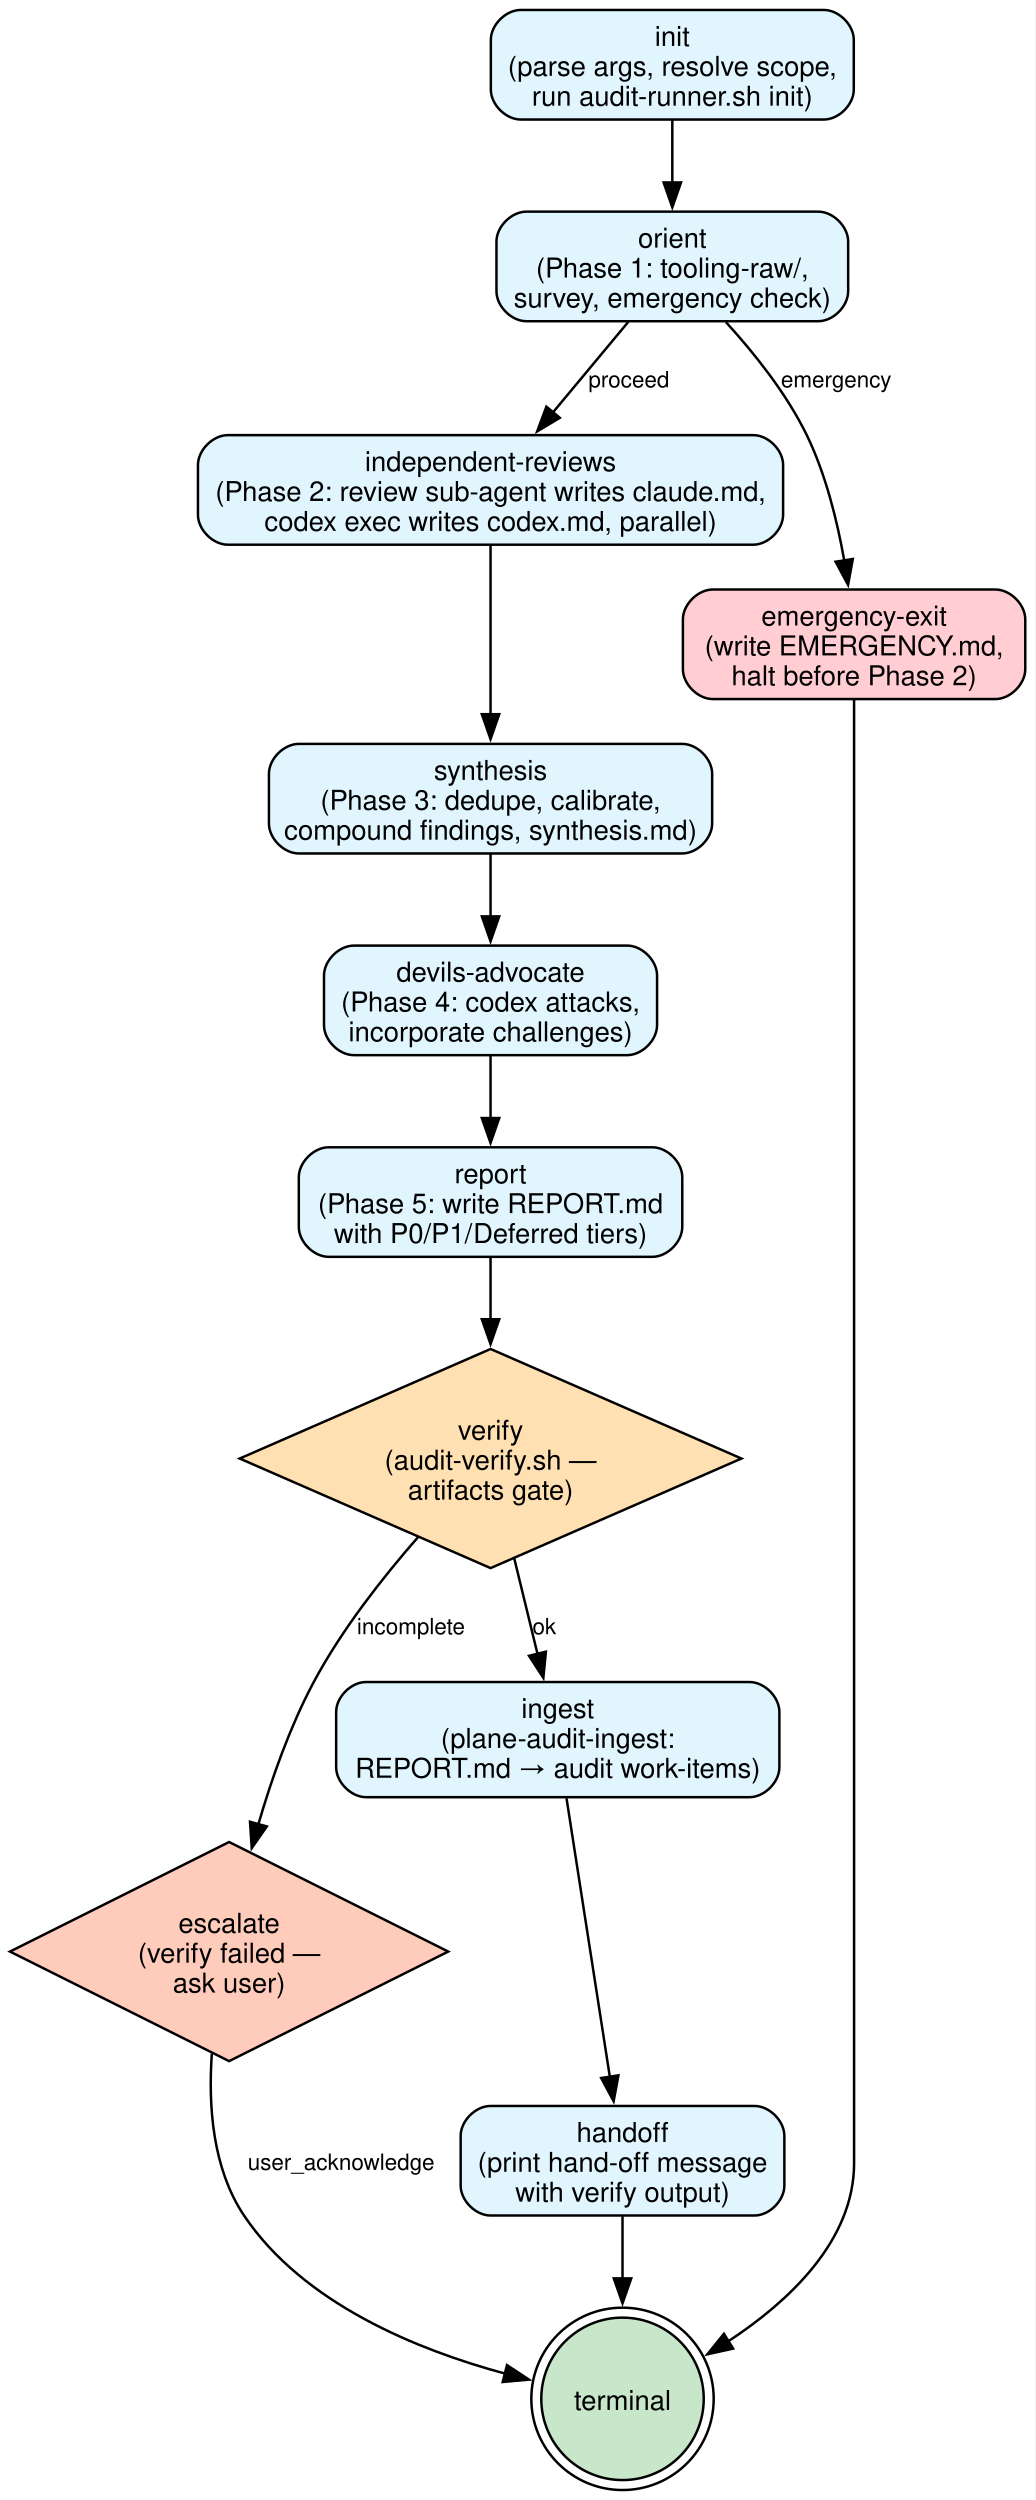
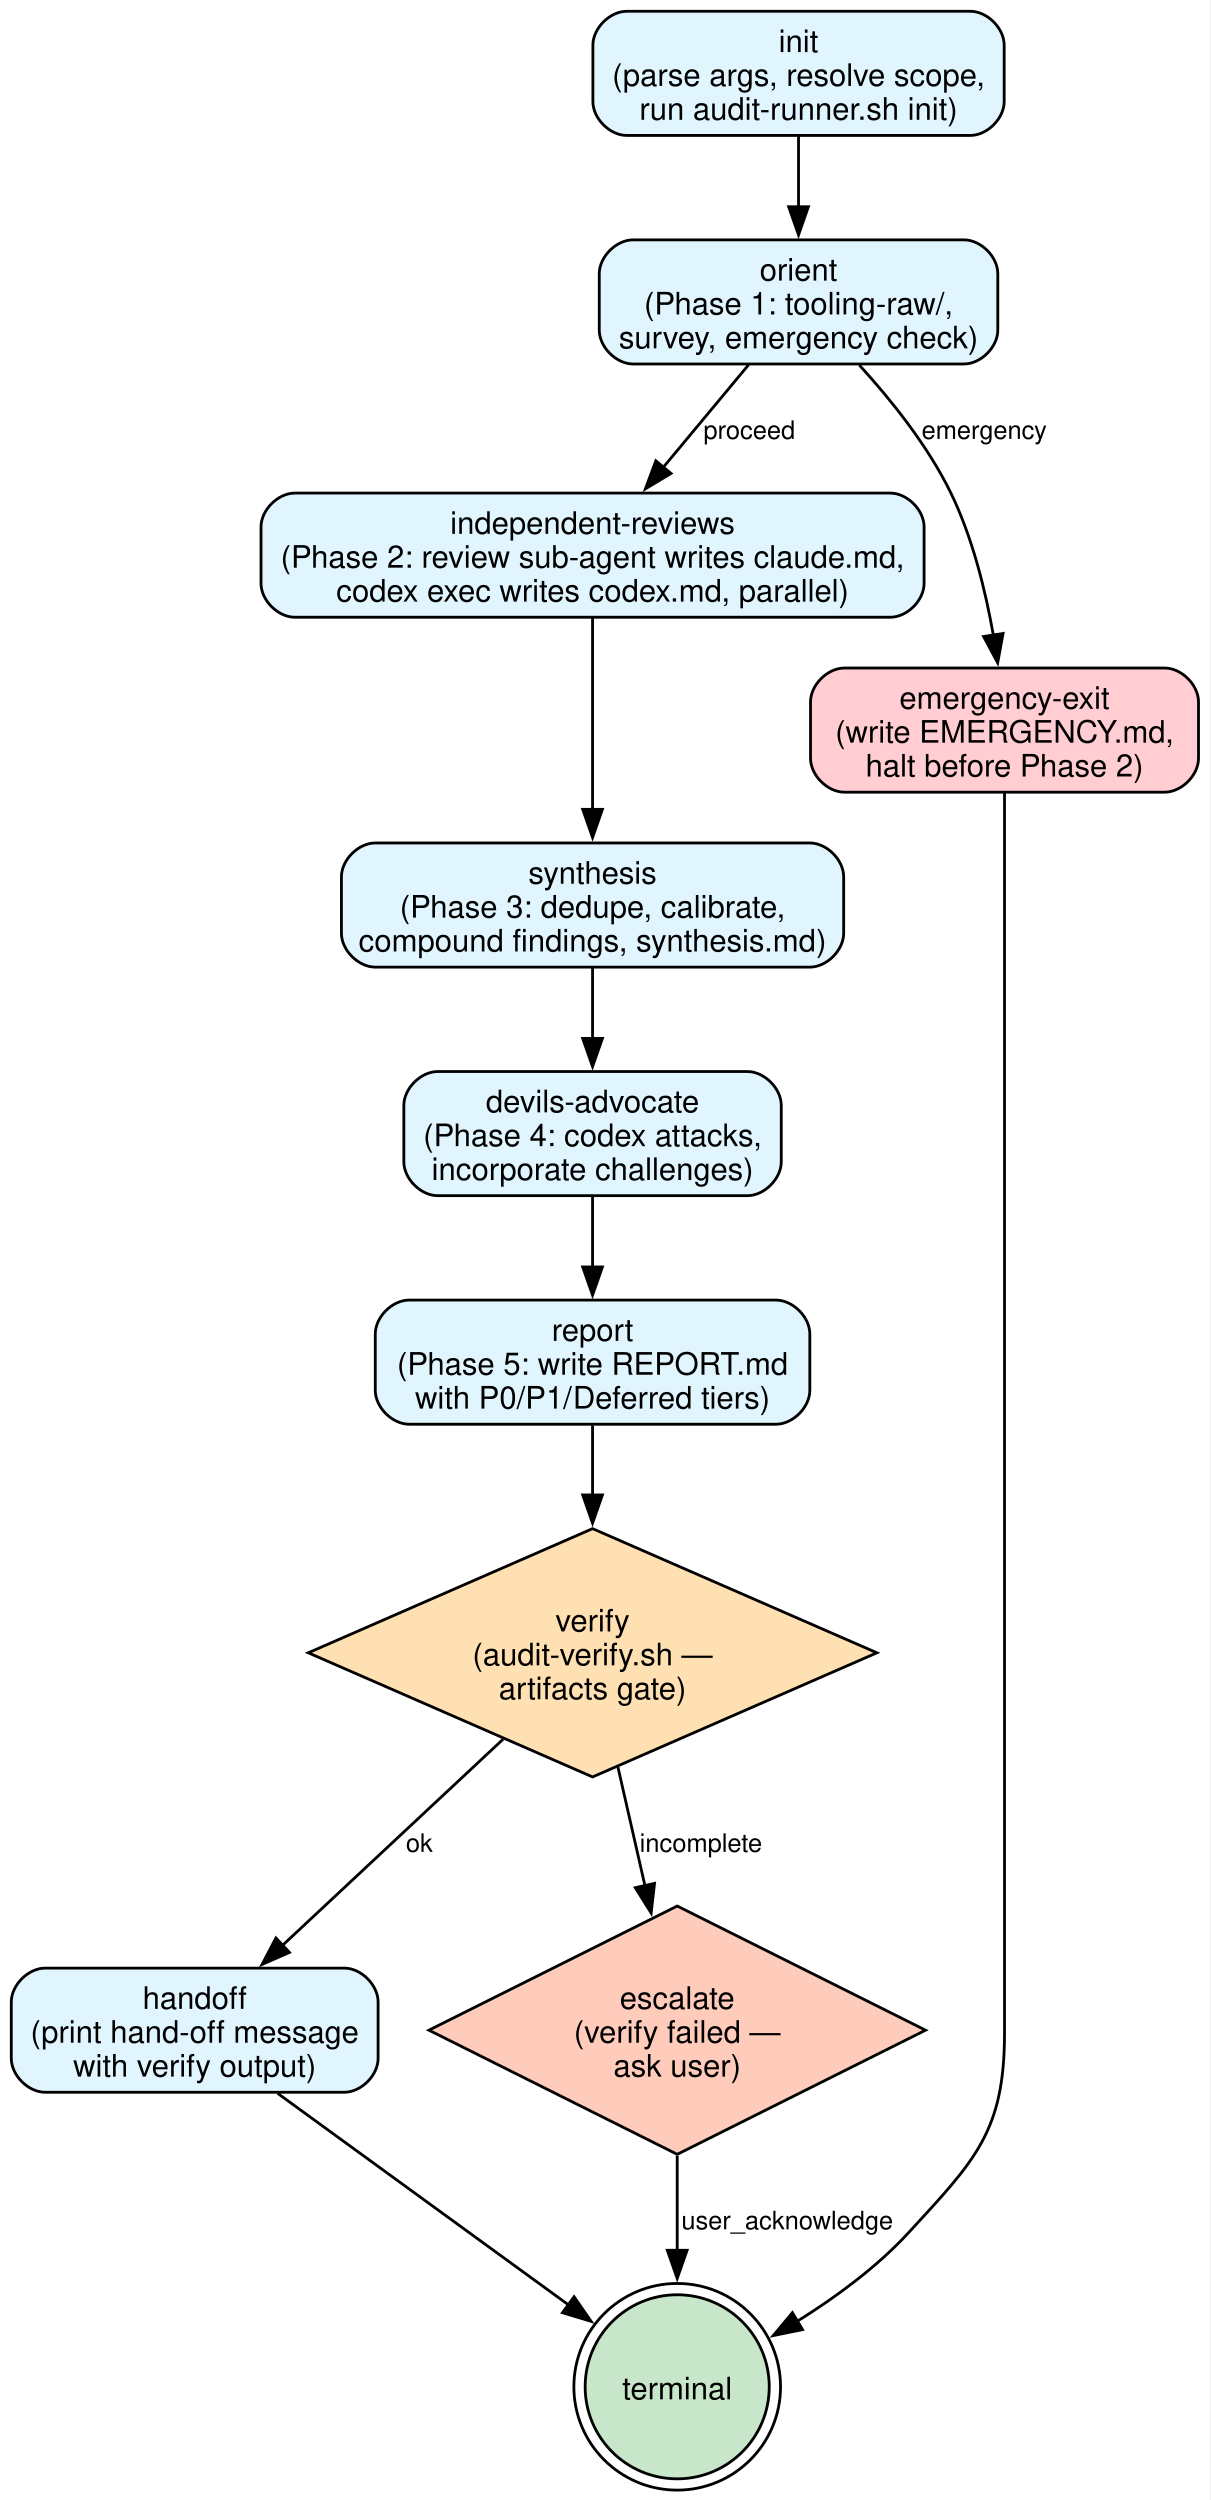
- <svg xmlns="http://www.w3.org/2000/svg" width="416pt" height="1004pt" viewBox="0.00 0.00 416.00 1004.00">
-   <g id="graph0" class="graph" transform="scale(1 1) rotate(0) translate(4 1000)">
-     <polygon fill="white" stroke="none" points="-4,4 -4,-1000 411.75,-1000 411.75,4 -4,4" />
+ <svg xmlns="http://www.w3.org/2000/svg" width="429pt" height="886pt" viewBox="0.00 0.00 429.00 886.00">
+   <g id="graph0" class="graph" transform="scale(1 1) rotate(0) translate(4 882.5)">
+     <polygon fill="white" stroke="none" points="-4,4 -4,-882.5 424.75,-882.5 424.75,4 -4,4" />
    <g id="node1" class="node">
-       <path fill="#e1f5fe" stroke="black" d="M326.88,-996C326.88,-996 205.12,-996 205.12,-996 199.12,-996 193.12,-990 193.12,-984 193.12,-984 193.12,-964 193.12,-964 193.12,-958 199.12,-952 205.12,-952 205.12,-952 326.88,-952 326.88,-952 332.88,-952 338.88,-958 338.88,-964 338.88,-964 338.88,-984 338.88,-984 338.88,-990 332.88,-996 326.88,-996" />
-       <text xml:space="preserve" text-anchor="middle" x="266" y="-981.55" font-family="Helvetica,sans-Serif" font-size="11.00">init</text>
-       <text xml:space="preserve" text-anchor="middle" x="266" y="-969.55" font-family="Helvetica,sans-Serif" font-size="11.00">(parse args, resolve scope,</text>
-       <text xml:space="preserve" text-anchor="middle" x="266" y="-957.55" font-family="Helvetica,sans-Serif" font-size="11.00">run audit-runner.sh init)</text>
+       <path fill="#e1f5fe" stroke="black" d="M339.88,-878.5C339.88,-878.5 218.12,-878.5 218.12,-878.5 212.12,-878.5 206.12,-872.5 206.12,-866.5 206.12,-866.5 206.12,-846.5 206.12,-846.5 206.12,-840.5 212.12,-834.5 218.12,-834.5 218.12,-834.5 339.88,-834.5 339.88,-834.5 345.88,-834.5 351.88,-840.5 351.88,-846.5 351.88,-846.5 351.88,-866.5 351.88,-866.5 351.88,-872.5 345.88,-878.5 339.88,-878.5" />
+       <text xml:space="preserve" text-anchor="middle" x="279" y="-864.05" font-family="Helvetica,sans-Serif" font-size="11.00">init</text>
+       <text xml:space="preserve" text-anchor="middle" x="279" y="-852.05" font-family="Helvetica,sans-Serif" font-size="11.00">(parse args, resolve scope,</text>
+       <text xml:space="preserve" text-anchor="middle" x="279" y="-840.05" font-family="Helvetica,sans-Serif" font-size="11.00">run audit-runner.sh init)</text>
    </g>
    <g id="node2" class="node">
-       <path fill="#e1f5fe" stroke="black" d="M324.62,-915C324.62,-915 207.38,-915 207.38,-915 201.38,-915 195.38,-909 195.38,-903 195.38,-903 195.38,-883 195.38,-883 195.38,-877 201.38,-871 207.38,-871 207.38,-871 324.62,-871 324.62,-871 330.62,-871 336.62,-877 336.62,-883 336.62,-883 336.62,-903 336.62,-903 336.62,-909 330.62,-915 324.62,-915" />
-       <text xml:space="preserve" text-anchor="middle" x="266" y="-900.55" font-family="Helvetica,sans-Serif" font-size="11.00">orient</text>
-       <text xml:space="preserve" text-anchor="middle" x="266" y="-888.55" font-family="Helvetica,sans-Serif" font-size="11.00">(Phase 1: tooling-raw/,</text>
-       <text xml:space="preserve" text-anchor="middle" x="266" y="-876.55" font-family="Helvetica,sans-Serif" font-size="11.00">survey, emergency check)</text>
+       <path fill="#e1f5fe" stroke="black" d="M337.62,-797.5C337.62,-797.5 220.38,-797.5 220.38,-797.5 214.38,-797.5 208.38,-791.5 208.38,-785.5 208.38,-785.5 208.38,-765.5 208.38,-765.5 208.38,-759.5 214.38,-753.5 220.38,-753.5 220.38,-753.5 337.62,-753.5 337.62,-753.5 343.62,-753.5 349.62,-759.5 349.62,-765.5 349.62,-765.5 349.62,-785.5 349.62,-785.5 349.62,-791.5 343.62,-797.5 337.62,-797.5" />
+       <text xml:space="preserve" text-anchor="middle" x="279" y="-783.05" font-family="Helvetica,sans-Serif" font-size="11.00">orient</text>
+       <text xml:space="preserve" text-anchor="middle" x="279" y="-771.05" font-family="Helvetica,sans-Serif" font-size="11.00">(Phase 1: tooling-raw/,</text>
+       <text xml:space="preserve" text-anchor="middle" x="279" y="-759.05" font-family="Helvetica,sans-Serif" font-size="11.00">survey, emergency check)</text>
    </g>
    <g id="edge1" class="edge">
-       <path fill="none" stroke="black" d="M266,-951.82C266,-944.03 266,-935.02 266,-926.46" />
-       <polygon fill="black" stroke="black" points="269.5,-926.74 266,-916.74 262.5,-926.74 269.5,-926.74" />
+       <path fill="none" stroke="black" d="M279,-834.32C279,-826.53 279,-817.52 279,-808.96" />
+       <polygon fill="black" stroke="black" points="282.5,-809.24 279,-799.24 275.5,-809.24 282.5,-809.24" />
    </g>
    <g id="node3" class="node">
-       <path fill="#e1f5fe" stroke="black" d="M298.5,-825.25C298.5,-825.25 87.5,-825.25 87.5,-825.25 81.5,-825.25 75.5,-819.25 75.5,-813.25 75.5,-813.25 75.5,-793.25 75.5,-793.25 75.5,-787.25 81.5,-781.25 87.5,-781.25 87.5,-781.25 298.5,-781.25 298.5,-781.25 304.5,-781.25 310.5,-787.25 310.5,-793.25 310.5,-793.25 310.5,-813.25 310.5,-813.25 310.5,-819.25 304.5,-825.25 298.5,-825.25" />
-       <text xml:space="preserve" text-anchor="middle" x="193" y="-810.8" font-family="Helvetica,sans-Serif" font-size="11.00">independent-reviews</text>
-       <text xml:space="preserve" text-anchor="middle" x="193" y="-798.8" font-family="Helvetica,sans-Serif" font-size="11.00">(Phase 2: review sub-agent writes claude.md,</text>
-       <text xml:space="preserve" text-anchor="middle" x="193" y="-786.8" font-family="Helvetica,sans-Serif" font-size="11.00">codex exec writes codex.md, parallel)</text>
+       <path fill="#e1f5fe" stroke="black" d="M311.5,-707.75C311.5,-707.75 100.5,-707.75 100.5,-707.75 94.5,-707.75 88.5,-701.75 88.5,-695.75 88.5,-695.75 88.5,-675.75 88.5,-675.75 88.5,-669.75 94.5,-663.75 100.5,-663.75 100.5,-663.75 311.5,-663.75 311.5,-663.75 317.5,-663.75 323.5,-669.75 323.5,-675.75 323.5,-675.75 323.5,-695.75 323.5,-695.75 323.5,-701.75 317.5,-707.75 311.5,-707.75" />
+       <text xml:space="preserve" text-anchor="middle" x="206" y="-693.3" font-family="Helvetica,sans-Serif" font-size="11.00">independent-reviews</text>
+       <text xml:space="preserve" text-anchor="middle" x="206" y="-681.3" font-family="Helvetica,sans-Serif" font-size="11.00">(Phase 2: review sub-agent writes claude.md,</text>
+       <text xml:space="preserve" text-anchor="middle" x="206" y="-669.3" font-family="Helvetica,sans-Serif" font-size="11.00">codex exec writes codex.md, parallel)</text>
    </g>
    <g id="edge2" class="edge">
-       <path fill="none" stroke="black" d="M248.33,-870.75C239.25,-859.84 228.03,-846.35 218.07,-834.39" />
-       <polygon fill="black" stroke="black" points="220.82,-832.21 211.73,-826.76 215.43,-836.69 220.82,-832.21" />
-       <text xml:space="preserve" text-anchor="middle" x="248.56" y="-844.45" font-family="Helvetica,sans-Serif" font-size="9.00">proceed</text>
+       <path fill="none" stroke="black" d="M261.33,-753.25C252.25,-742.34 241.03,-728.85 231.07,-716.89" />
+       <polygon fill="black" stroke="black" points="233.82,-714.71 224.73,-709.26 228.43,-719.19 233.82,-714.71" />
+       <text xml:space="preserve" text-anchor="middle" x="261.56" y="-726.95" font-family="Helvetica,sans-Serif" font-size="9.00">proceed</text>
    </g>
    <g id="node7" class="node">
-       <path fill="#ffcdd2" stroke="black" d="M395.75,-763.25C395.75,-763.25 282.25,-763.25 282.25,-763.25 276.25,-763.25 270.25,-757.25 270.25,-751.25 270.25,-751.25 270.25,-731.25 270.25,-731.25 270.25,-725.25 276.25,-719.25 282.25,-719.25 282.25,-719.25 395.75,-719.25 395.75,-719.25 401.75,-719.25 407.75,-725.25 407.75,-731.25 407.75,-731.25 407.75,-751.25 407.75,-751.25 407.75,-757.25 401.75,-763.25 395.75,-763.25" />
-       <text xml:space="preserve" text-anchor="middle" x="339" y="-748.8" font-family="Helvetica,sans-Serif" font-size="11.00">emergency-exit</text>
-       <text xml:space="preserve" text-anchor="middle" x="339" y="-736.8" font-family="Helvetica,sans-Serif" font-size="11.00">(write EMERGENCY.md,</text>
-       <text xml:space="preserve" text-anchor="middle" x="339" y="-724.8" font-family="Helvetica,sans-Serif" font-size="11.00">halt before Phase 2)</text>
+       <path fill="#ffcdd2" stroke="black" d="M408.75,-645.75C408.75,-645.75 295.25,-645.75 295.25,-645.75 289.25,-645.75 283.25,-639.75 283.25,-633.75 283.25,-633.75 283.25,-613.75 283.25,-613.75 283.25,-607.75 289.25,-601.75 295.25,-601.75 295.25,-601.75 408.75,-601.75 408.75,-601.75 414.75,-601.75 420.75,-607.75 420.75,-613.75 420.75,-613.75 420.75,-633.75 420.75,-633.75 420.75,-639.75 414.75,-645.75 408.75,-645.75" />
+       <text xml:space="preserve" text-anchor="middle" x="352" y="-631.3" font-family="Helvetica,sans-Serif" font-size="11.00">emergency-exit</text>
+       <text xml:space="preserve" text-anchor="middle" x="352" y="-619.3" font-family="Helvetica,sans-Serif" font-size="11.00">(write EMERGENCY.md,</text>
+       <text xml:space="preserve" text-anchor="middle" x="352" y="-607.3" font-family="Helvetica,sans-Serif" font-size="11.00">halt before Phase 2)</text>
    </g>
    <g id="edge3" class="edge">
-       <path fill="none" stroke="black" d="M287.55,-870.61C298.79,-858.31 311.85,-842 320,-825.25 327.62,-809.57 332.26,-790.72 335.03,-774.95" />
-       <polygon fill="black" stroke="black" points="338.49,-775.51 336.58,-765.09 331.57,-774.42 338.49,-775.51" />
-       <text xml:space="preserve" text-anchor="middle" x="331.81" y="-844.45" font-family="Helvetica,sans-Serif" font-size="9.00">emergency</text>
+       <path fill="none" stroke="black" d="M300.55,-753.11C311.79,-740.81 324.85,-724.5 333,-707.75 340.62,-692.07 345.26,-673.22 348.03,-657.45" />
+       <polygon fill="black" stroke="black" points="351.49,-658.01 349.58,-647.59 344.57,-656.92 351.49,-658.01" />
+       <text xml:space="preserve" text-anchor="middle" x="344.81" y="-726.95" font-family="Helvetica,sans-Serif" font-size="9.00">emergency</text>
    </g>
    <g id="node4" class="node">
-       <path fill="#e1f5fe" stroke="black" d="M270,-701.25C270,-701.25 116,-701.25 116,-701.25 110,-701.25 104,-695.25 104,-689.25 104,-689.25 104,-669.25 104,-669.25 104,-663.25 110,-657.25 116,-657.25 116,-657.25 270,-657.25 270,-657.25 276,-657.25 282,-663.25 282,-669.25 282,-669.25 282,-689.25 282,-689.25 282,-695.25 276,-701.25 270,-701.25" />
-       <text xml:space="preserve" text-anchor="middle" x="193" y="-686.8" font-family="Helvetica,sans-Serif" font-size="11.00">synthesis</text>
-       <text xml:space="preserve" text-anchor="middle" x="193" y="-674.8" font-family="Helvetica,sans-Serif" font-size="11.00">(Phase 3: dedupe, calibrate,</text>
-       <text xml:space="preserve" text-anchor="middle" x="193" y="-662.8" font-family="Helvetica,sans-Serif" font-size="11.00">compound findings, synthesis.md)</text>
+       <path fill="#e1f5fe" stroke="black" d="M283,-583.75C283,-583.75 129,-583.75 129,-583.75 123,-583.75 117,-577.75 117,-571.75 117,-571.75 117,-551.75 117,-551.75 117,-545.75 123,-539.75 129,-539.75 129,-539.75 283,-539.75 283,-539.75 289,-539.75 295,-545.75 295,-551.75 295,-551.75 295,-571.75 295,-571.75 295,-577.75 289,-583.75 283,-583.75" />
+       <text xml:space="preserve" text-anchor="middle" x="206" y="-569.3" font-family="Helvetica,sans-Serif" font-size="11.00">synthesis</text>
+       <text xml:space="preserve" text-anchor="middle" x="206" y="-557.3" font-family="Helvetica,sans-Serif" font-size="11.00">(Phase 3: dedupe, calibrate,</text>
+       <text xml:space="preserve" text-anchor="middle" x="206" y="-545.3" font-family="Helvetica,sans-Serif" font-size="11.00">compound findings, synthesis.md)</text>
    </g>
    <g id="edge5" class="edge">
-       <path fill="none" stroke="black" d="M193,-780.99C193,-762.22 193,-734.54 193,-712.94" />
-       <polygon fill="black" stroke="black" points="196.5,-713.18 193,-703.18 189.5,-713.18 196.5,-713.18" />
+       <path fill="none" stroke="black" d="M206,-663.49C206,-644.72 206,-617.04 206,-595.44" />
+       <polygon fill="black" stroke="black" points="209.5,-595.68 206,-585.68 202.5,-595.68 209.5,-595.68" />
    </g>
    <g id="node5" class="node">
-       <path fill="#e1f5fe" stroke="black" d="M247.88,-620.25C247.88,-620.25 138.12,-620.25 138.12,-620.25 132.12,-620.25 126.12,-614.25 126.12,-608.25 126.12,-608.25 126.12,-588.25 126.12,-588.25 126.12,-582.25 132.12,-576.25 138.12,-576.25 138.12,-576.25 247.88,-576.25 247.88,-576.25 253.88,-576.25 259.88,-582.25 259.88,-588.25 259.88,-588.25 259.88,-608.25 259.88,-608.25 259.88,-614.25 253.88,-620.25 247.88,-620.25" />
-       <text xml:space="preserve" text-anchor="middle" x="193" y="-605.8" font-family="Helvetica,sans-Serif" font-size="11.00">devils-advocate</text>
-       <text xml:space="preserve" text-anchor="middle" x="193" y="-593.8" font-family="Helvetica,sans-Serif" font-size="11.00">(Phase 4: codex attacks,</text>
-       <text xml:space="preserve" text-anchor="middle" x="193" y="-581.8" font-family="Helvetica,sans-Serif" font-size="11.00">incorporate challenges)</text>
+       <path fill="#e1f5fe" stroke="black" d="M260.88,-502.75C260.88,-502.75 151.12,-502.75 151.12,-502.75 145.12,-502.75 139.12,-496.75 139.12,-490.75 139.12,-490.75 139.12,-470.75 139.12,-470.75 139.12,-464.75 145.12,-458.75 151.12,-458.75 151.12,-458.75 260.88,-458.75 260.88,-458.75 266.88,-458.75 272.88,-464.75 272.88,-470.75 272.88,-470.75 272.88,-490.75 272.88,-490.75 272.88,-496.75 266.88,-502.75 260.88,-502.75" />
+       <text xml:space="preserve" text-anchor="middle" x="206" y="-488.3" font-family="Helvetica,sans-Serif" font-size="11.00">devils-advocate</text>
+       <text xml:space="preserve" text-anchor="middle" x="206" y="-476.3" font-family="Helvetica,sans-Serif" font-size="11.00">(Phase 4: codex attacks,</text>
+       <text xml:space="preserve" text-anchor="middle" x="206" y="-464.3" font-family="Helvetica,sans-Serif" font-size="11.00">incorporate challenges)</text>
    </g>
    <g id="edge6" class="edge">
-       <path fill="none" stroke="black" d="M193,-657.07C193,-649.28 193,-640.27 193,-631.71" />
-       <polygon fill="black" stroke="black" points="196.5,-631.99 193,-621.99 189.5,-631.99 196.5,-631.99" />
+       <path fill="none" stroke="black" d="M206,-539.57C206,-531.78 206,-522.77 206,-514.21" />
+       <polygon fill="black" stroke="black" points="209.5,-514.49 206,-504.49 202.5,-514.49 209.5,-514.49" />
    </g>
    <g id="node6" class="node">
-       <path fill="#e1f5fe" stroke="black" d="M258,-539.25C258,-539.25 128,-539.25 128,-539.25 122,-539.25 116,-533.25 116,-527.25 116,-527.25 116,-507.25 116,-507.25 116,-501.25 122,-495.25 128,-495.25 128,-495.25 258,-495.25 258,-495.25 264,-495.25 270,-501.25 270,-507.25 270,-507.25 270,-527.25 270,-527.25 270,-533.25 264,-539.25 258,-539.25" />
-       <text xml:space="preserve" text-anchor="middle" x="193" y="-524.8" font-family="Helvetica,sans-Serif" font-size="11.00">report</text>
-       <text xml:space="preserve" text-anchor="middle" x="193" y="-512.8" font-family="Helvetica,sans-Serif" font-size="11.00">(Phase 5: write REPORT.md</text>
-       <text xml:space="preserve" text-anchor="middle" x="193" y="-500.8" font-family="Helvetica,sans-Serif" font-size="11.00">with P0/P1/Deferred tiers)</text>
+       <path fill="#e1f5fe" stroke="black" d="M271,-421.75C271,-421.75 141,-421.75 141,-421.75 135,-421.75 129,-415.75 129,-409.75 129,-409.75 129,-389.75 129,-389.75 129,-383.75 135,-377.75 141,-377.75 141,-377.75 271,-377.75 271,-377.75 277,-377.75 283,-383.75 283,-389.75 283,-389.75 283,-409.75 283,-409.75 283,-415.75 277,-421.75 271,-421.75" />
+       <text xml:space="preserve" text-anchor="middle" x="206" y="-407.3" font-family="Helvetica,sans-Serif" font-size="11.00">report</text>
+       <text xml:space="preserve" text-anchor="middle" x="206" y="-395.3" font-family="Helvetica,sans-Serif" font-size="11.00">(Phase 5: write REPORT.md</text>
+       <text xml:space="preserve" text-anchor="middle" x="206" y="-383.3" font-family="Helvetica,sans-Serif" font-size="11.00">with P0/P1/Deferred tiers)</text>
    </g>
    <g id="edge7" class="edge">
-       <path fill="none" stroke="black" d="M193,-576.07C193,-568.28 193,-559.27 193,-550.71" />
-       <polygon fill="black" stroke="black" points="196.5,-550.99 193,-540.99 189.5,-550.99 196.5,-550.99" />
+       <path fill="none" stroke="black" d="M206,-458.57C206,-450.78 206,-441.77 206,-433.21" />
+       <polygon fill="black" stroke="black" points="209.5,-433.49 206,-423.49 202.5,-433.49 209.5,-433.49" />
    </g>
    <g id="node9" class="node">
-       <polygon fill="#ffe0b2" stroke="black" points="193,-458.25 92.25,-414.25 193,-370.25 293.75,-414.25 193,-458.25" />
-       <text xml:space="preserve" text-anchor="middle" x="193" y="-421.8" font-family="Helvetica,sans-Serif" font-size="11.00">verify</text>
-       <text xml:space="preserve" text-anchor="middle" x="193" y="-409.8" font-family="Helvetica,sans-Serif" font-size="11.00">(audit-verify.sh —</text>
-       <text xml:space="preserve" text-anchor="middle" x="193" y="-397.8" font-family="Helvetica,sans-Serif" font-size="11.00">artifacts gate)</text>
+       <polygon fill="#ffe0b2" stroke="black" points="206,-340.75 105.25,-296.75 206,-252.75 306.75,-296.75 206,-340.75" />
+       <text xml:space="preserve" text-anchor="middle" x="206" y="-304.3" font-family="Helvetica,sans-Serif" font-size="11.00">verify</text>
+       <text xml:space="preserve" text-anchor="middle" x="206" y="-292.3" font-family="Helvetica,sans-Serif" font-size="11.00">(audit-verify.sh —</text>
+       <text xml:space="preserve" text-anchor="middle" x="206" y="-280.3" font-family="Helvetica,sans-Serif" font-size="11.00">artifacts gate)</text>
    </g>
    <g id="edge8" class="edge">
-       <path fill="none" stroke="black" d="M193,-494.83C193,-487.5 193,-478.93 193,-470.18" />
-       <polygon fill="black" stroke="black" points="196.5,-470.19 193,-460.19 189.5,-470.19 196.5,-470.19" />
+       <path fill="none" stroke="black" d="M206,-377.33C206,-370 206,-361.43 206,-352.68" />
+       <polygon fill="black" stroke="black" points="209.5,-352.69 206,-342.69 202.5,-352.69 209.5,-352.69" />
    </g>
    <g id="node11" class="node">
-       <ellipse fill="#c8e6c9" stroke="black" cx="246" cy="-36.62" rx="32.62" ry="32.62" />
-       <ellipse fill="none" stroke="black" cx="246" cy="-36.62" rx="36.62" ry="36.62" />
-       <text xml:space="preserve" text-anchor="middle" x="246" y="-32.17" font-family="Helvetica,sans-Serif" font-size="11.00">terminal</text>
+       <ellipse fill="#c8e6c9" stroke="black" cx="236" cy="-36.62" rx="32.62" ry="32.62" />
+       <ellipse fill="none" stroke="black" cx="236" cy="-36.62" rx="36.62" ry="36.62" />
+       <text xml:space="preserve" text-anchor="middle" x="236" y="-32.17" font-family="Helvetica,sans-Serif" font-size="11.00">terminal</text>
    </g>
    <g id="edge4" class="edge">
-       <path fill="none" stroke="black" d="M339,-718.96C339,-698.53 339,-666.77 339,-639.25 339,-639.25 339,-639.25 339,-131.25 339,-100.2 312.94,-75.79 288.41,-59.69" />
-       <polygon fill="black" stroke="black" points="290.42,-56.81 280.07,-54.51 286.73,-62.76 290.42,-56.81" />
+       <path fill="none" stroke="black" d="M352,-601.46C352,-581.03 352,-549.27 352,-521.75 352,-521.75 352,-521.75 352,-162 352,-127.11 341.62,-116.92 318,-91.25 306.79,-79.06 292.24,-68.38 278.52,-59.83" />
+       <polygon fill="black" stroke="black" points="280.42,-56.89 270.04,-54.77 276.83,-62.9 280.42,-56.89" />
    </g>
    <g id="node8" class="node">
-       <path fill="#e1f5fe" stroke="black" d="M299,-154.25C299,-154.25 193,-154.25 193,-154.25 187,-154.25 181,-148.25 181,-142.25 181,-142.25 181,-122.25 181,-122.25 181,-116.25 187,-110.25 193,-110.25 193,-110.25 299,-110.25 299,-110.25 305,-110.25 311,-116.25 311,-122.25 311,-122.25 311,-142.25 311,-142.25 311,-148.25 305,-154.25 299,-154.25" />
-       <text xml:space="preserve" text-anchor="middle" x="246" y="-139.8" font-family="Helvetica,sans-Serif" font-size="11.00">handoff</text>
-       <text xml:space="preserve" text-anchor="middle" x="246" y="-127.8" font-family="Helvetica,sans-Serif" font-size="11.00">(print hand-off message</text>
-       <text xml:space="preserve" text-anchor="middle" x="246" y="-115.8" font-family="Helvetica,sans-Serif" font-size="11.00">with verify output)</text>
+       <path fill="#e1f5fe" stroke="black" d="M118,-185C118,-185 12,-185 12,-185 6,-185 0,-179 0,-173 0,-173 0,-153 0,-153 0,-147 6,-141 12,-141 12,-141 118,-141 118,-141 124,-141 130,-147 130,-153 130,-153 130,-173 130,-173 130,-179 124,-185 118,-185" />
+       <text xml:space="preserve" text-anchor="middle" x="65" y="-170.55" font-family="Helvetica,sans-Serif" font-size="11.00">handoff</text>
+       <text xml:space="preserve" text-anchor="middle" x="65" y="-158.55" font-family="Helvetica,sans-Serif" font-size="11.00">(print hand-off message</text>
+       <text xml:space="preserve" text-anchor="middle" x="65" y="-146.55" font-family="Helvetica,sans-Serif" font-size="11.00">with verify output)</text>
    </g>
-     <g id="edge13" class="edge">
-       <path fill="none" stroke="black" d="M246,-110C246,-102.5 246,-93.73 246,-84.94" />
-       <polygon fill="black" stroke="black" points="249.5,-84.99 246,-74.99 242.5,-84.99 249.5,-84.99" />
+     <g id="edge12" class="edge">
+       <path fill="none" stroke="black" d="M94.4,-140.61C122.87,-119.91 166.2,-88.39 197.43,-65.68" />
+       <polygon fill="black" stroke="black" points="199.45,-68.53 205.48,-59.82 195.33,-62.87 199.45,-68.53" />
+     </g>
+     <g id="edge9" class="edge">
+       <path fill="none" stroke="black" d="M174.36,-266.18C150.93,-244.29 119.17,-214.61 95.92,-192.88" />
+       <polygon fill="black" stroke="black" points="98.57,-190.57 88.87,-186.3 93.79,-195.68 98.57,-190.57" />
+       <text xml:space="preserve" text-anchor="middle" x="144.6" y="-226.2" font-family="Helvetica,sans-Serif" font-size="9.00">ok</text>
    </g>
    <g id="node10" class="node">
-       <polygon fill="#ffccbc" stroke="black" points="88,-260.25 0,-216.25 88,-172.25 176,-216.25 88,-260.25" />
-       <text xml:space="preserve" text-anchor="middle" x="88" y="-223.8" font-family="Helvetica,sans-Serif" font-size="11.00">escalate</text>
-       <text xml:space="preserve" text-anchor="middle" x="88" y="-211.8" font-family="Helvetica,sans-Serif" font-size="11.00">(verify failed —</text>
-       <text xml:space="preserve" text-anchor="middle" x="88" y="-199.8" font-family="Helvetica,sans-Serif" font-size="11.00">ask user)</text>
+       <polygon fill="#ffccbc" stroke="black" points="236,-207 148,-163 236,-119 324,-163 236,-207" />
+       <text xml:space="preserve" text-anchor="middle" x="236" y="-170.55" font-family="Helvetica,sans-Serif" font-size="11.00">escalate</text>
+       <text xml:space="preserve" text-anchor="middle" x="236" y="-158.55" font-family="Helvetica,sans-Serif" font-size="11.00">(verify failed —</text>
+       <text xml:space="preserve" text-anchor="middle" x="236" y="-146.55" font-family="Helvetica,sans-Serif" font-size="11.00">ask user)</text>
+     </g>
+     <g id="edge10" class="edge">
+       <path fill="none" stroke="black" d="M215,-256.22C218.02,-242.94 221.44,-227.95 224.62,-213.98" />
+       <polygon fill="black" stroke="black" points="227.97,-215.05 226.77,-204.52 221.14,-213.49 227.97,-215.05" />
+       <text xml:space="preserve" text-anchor="middle" x="244.4" y="-226.2" font-family="Helvetica,sans-Serif" font-size="9.00">incomplete</text>
    </g>
    <g id="edge11" class="edge">
-       <path fill="none" stroke="black" d="M163.98,-382.8C149.73,-366.53 133.25,-345.55 122,-324.5 112.5,-306.72 105.14,-285.85 99.73,-267.27" />
-       <polygon fill="black" stroke="black" points="103.15,-266.5 97.1,-257.8 96.4,-268.38 103.15,-266.5" />
-       <text xml:space="preserve" text-anchor="middle" x="161.03" y="-343.7" font-family="Helvetica,sans-Serif" font-size="9.00">incomplete</text>
-     </g>
-     <g id="node12" class="node">
-       <path fill="#e1f5fe" stroke="black" d="M297,-324.5C297,-324.5 143,-324.5 143,-324.5 137,-324.5 131,-318.5 131,-312.5 131,-312.5 131,-290.25 131,-290.25 131,-284.25 137,-278.25 143,-278.25 143,-278.25 297,-278.25 297,-278.25 303,-278.25 309,-284.25 309,-290.25 309,-290.25 309,-312.5 309,-312.5 309,-318.5 303,-324.5 297,-324.5" />
-       <text xml:space="preserve" text-anchor="middle" x="220" y="-310.05" font-family="Helvetica,sans-Serif" font-size="11.00">ingest</text>
-       <text xml:space="preserve" text-anchor="middle" x="220" y="-298.05" font-family="Helvetica,sans-Serif" font-size="11.00">(plane-audit-ingest:</text>
-       <text xml:space="preserve" text-anchor="middle" x="220" y="-286.05" font-family="Helvetica,sans-Serif" font-size="11.00">REPORT.md → audit work-items)</text>
-     </g>
-     <g id="edge9" class="edge">
-       <path fill="none" stroke="black" d="M202.52,-374.15C205.58,-361.59 208.94,-347.79 211.89,-335.68" />
-       <polygon fill="black" stroke="black" points="215.24,-336.69 214.21,-326.15 208.44,-335.03 215.24,-336.69" />
-       <text xml:space="preserve" text-anchor="middle" x="214.59" y="-343.7" font-family="Helvetica,sans-Serif" font-size="9.00">ok</text>
-     </g>
-     <g id="edge12" class="edge">
-       <path fill="none" stroke="black" d="M81.08,-175.28C79.58,-154.27 81.38,-129.04 94,-110.25 117.75,-74.86 163.72,-56.22 198.91,-46.74" />
-       <polygon fill="black" stroke="black" points="199.6,-50.17 208.45,-44.34 197.89,-43.39 199.6,-50.17" />
-       <text xml:space="preserve" text-anchor="middle" x="133" y="-128.57" font-family="Helvetica,sans-Serif" font-size="9.00">user_acknowledge</text>
-     </g>
-     <g id="edge10" class="edge">
-       <path fill="none" stroke="black" d="M223.51,-277.83C227.99,-249.03 235.78,-198.95 240.91,-165.95" />
-       <polygon fill="black" stroke="black" points="244.36,-166.55 242.44,-156.13 237.44,-165.47 244.36,-166.55" />
+       <path fill="none" stroke="black" d="M236,-118.5C236,-107.58 236,-95.81 236,-84.73" />
+       <polygon fill="black" stroke="black" points="239.5,-85 236,-75 232.5,-85 239.5,-85" />
+       <text xml:space="preserve" text-anchor="middle" x="275" y="-92.45" font-family="Helvetica,sans-Serif" font-size="9.00">user_acknowledge</text>
    </g>
  </g>
</svg>
